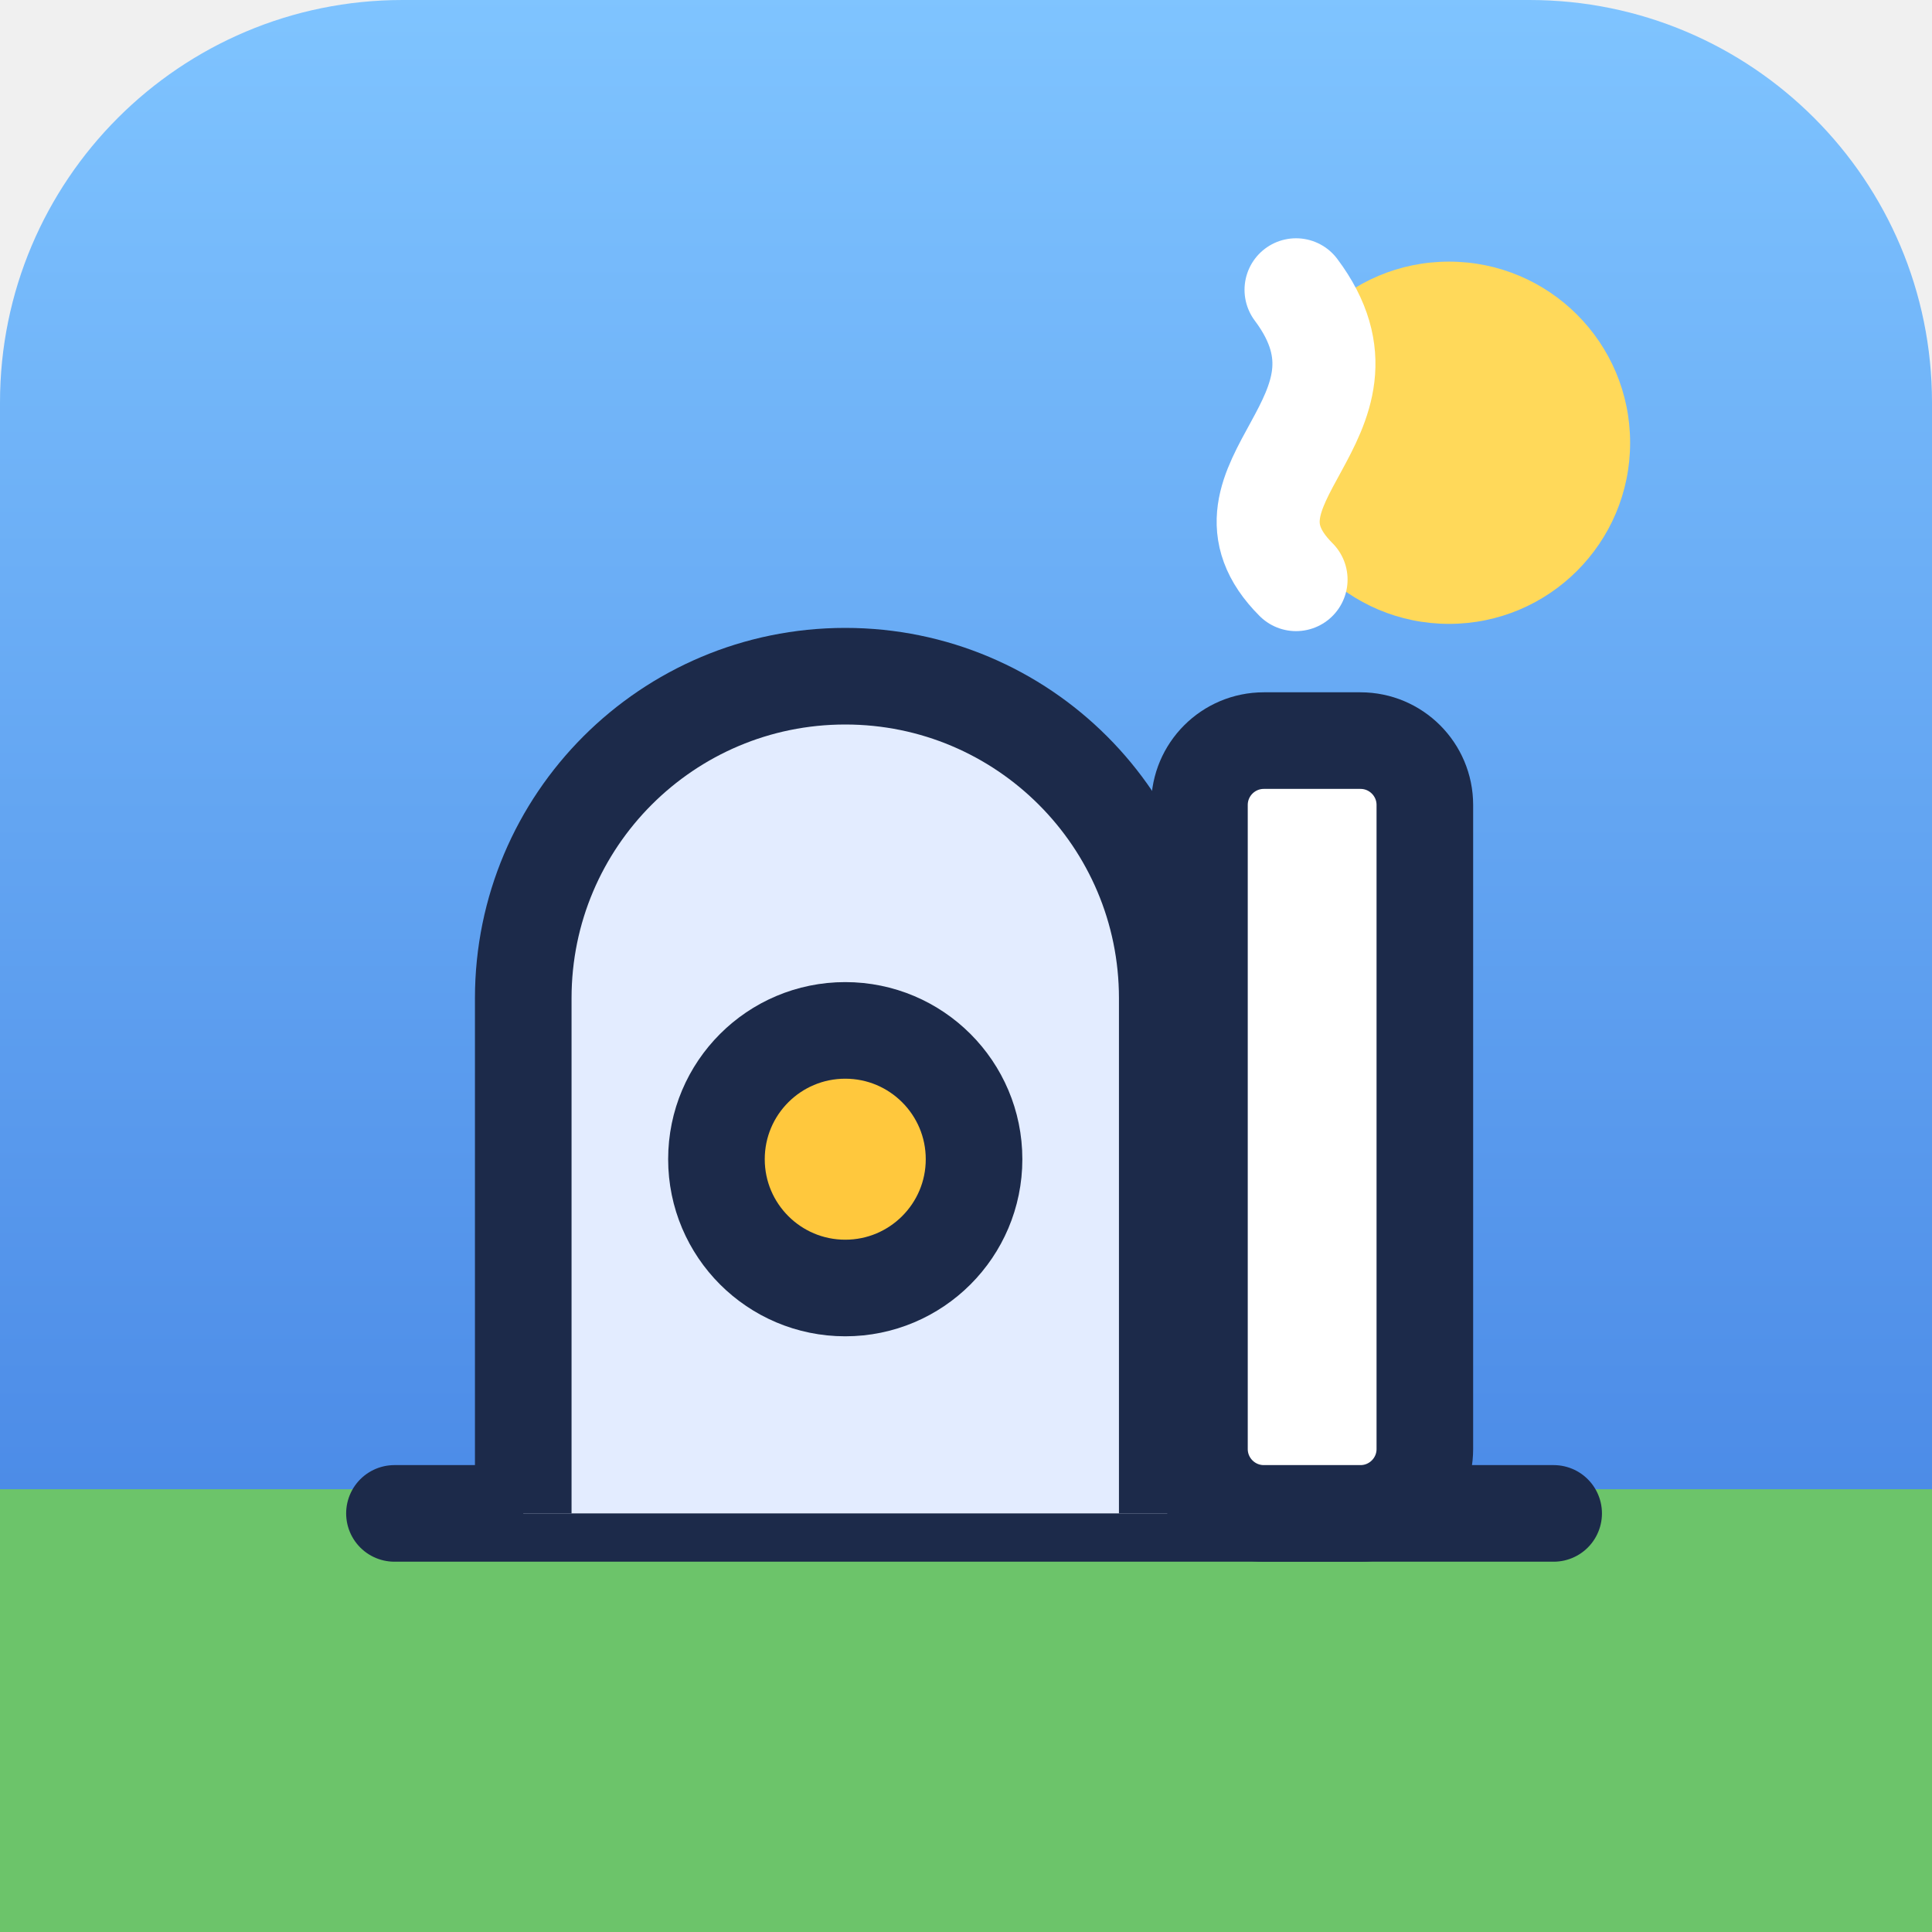
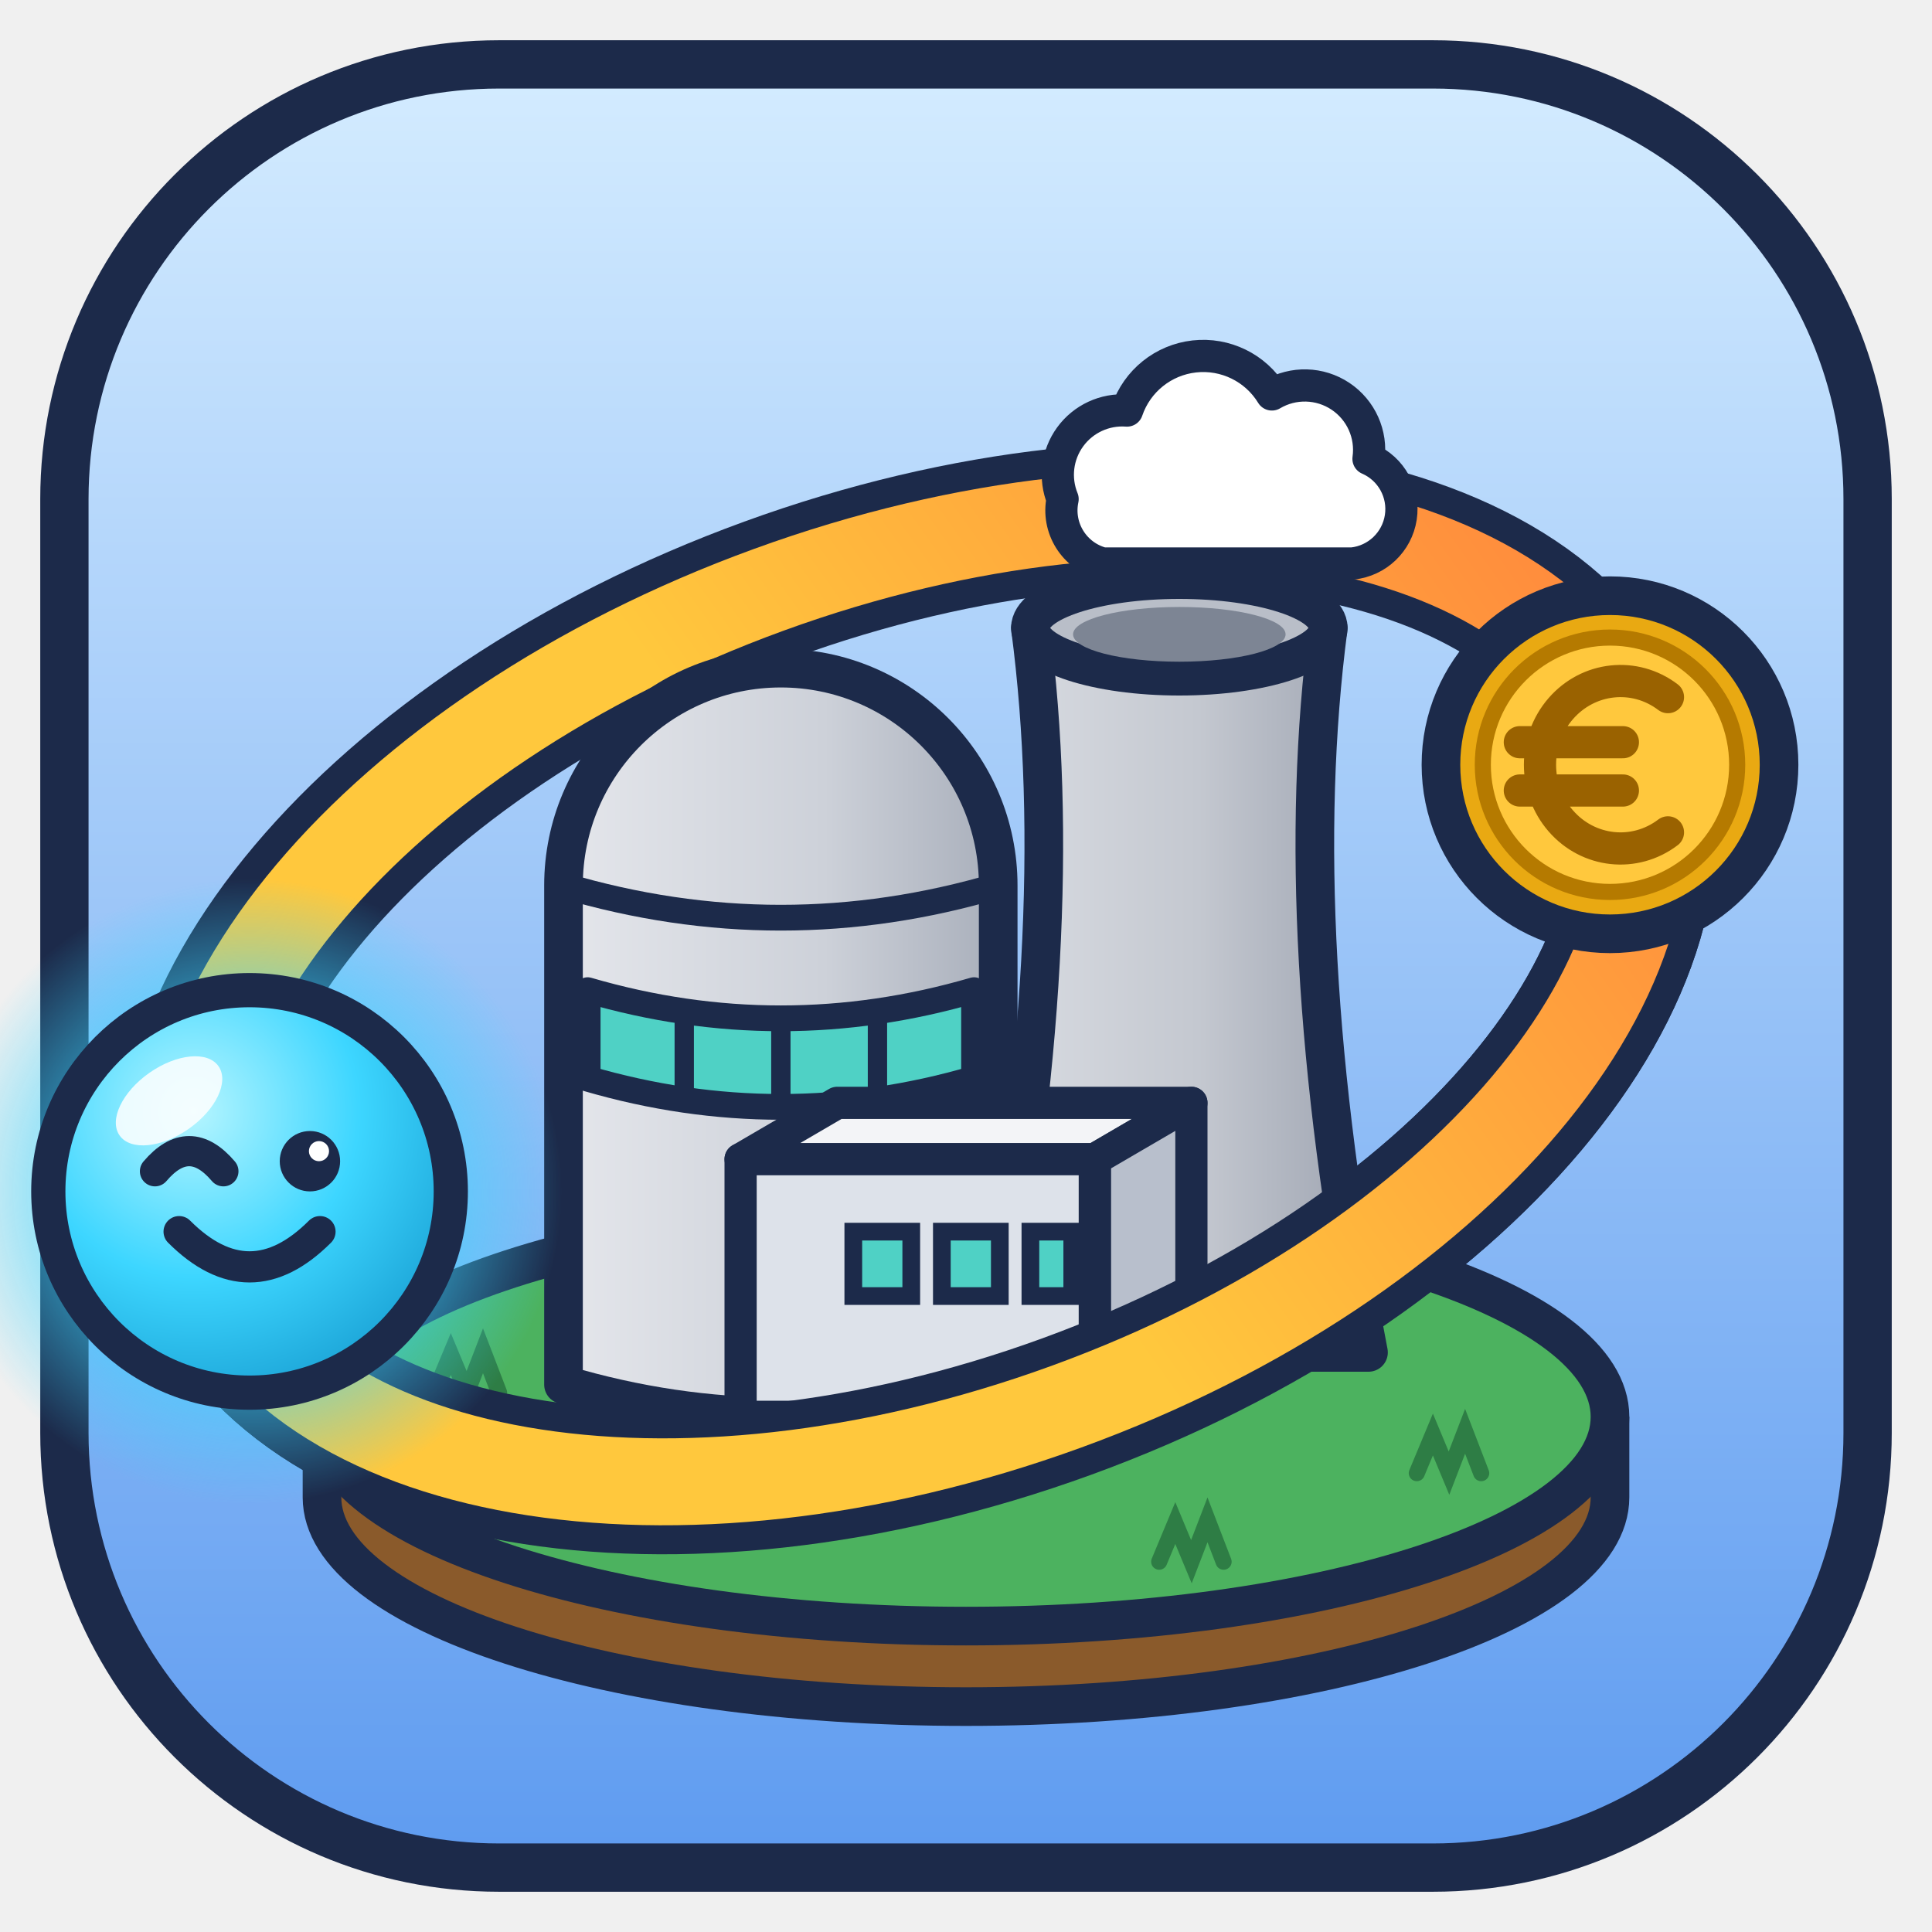
- <svg xmlns="http://www.w3.org/2000/svg" width="1024" height="1024" viewBox="0 0 48 48">
+ <svg xmlns="http://www.w3.org/2000/svg" viewBox="0 0 120 120" width="1024" height="1024">
  <defs>
    <linearGradient id="sky" x1="0" y1="0" x2="0" y2="1">
-       <stop offset="0" stop-color="#7FC4FF" />
-       <stop offset="1" stop-color="#3D7BE0" />
+       <stop offset="0" stop-color="#D4ECFF" />
+       <stop offset="1" stop-color="#5E9BF0" />
    </linearGradient>
+     <linearGradient id="orb" gradientUnits="userSpaceOnUse" x1="14" y1="70" x2="104" y2="45">
+       <stop offset="0" stop-color="#FFC83D" />
+       <stop offset=".45" stop-color="#FFC83D" />
+       <stop offset="1" stop-color="#FF8A3D" />
+     </linearGradient>
+     <linearGradient id="dome" x1="0" y1="0" x2="1" y2="0">
+       <stop offset="0" stop-color="#E4E6EB" />
+       <stop offset=".6" stop-color="#CDD1D9" />
+       <stop offset="1" stop-color="#A9AFBB" />
+     </linearGradient>
+     <linearGradient id="tower" x1="0" y1="0" x2="1" y2="0">
+       <stop offset="0" stop-color="#DADDE3" />
+       <stop offset=".55" stop-color="#C4C8D0" />
+       <stop offset="1" stop-color="#9EA4B1" />
+     </linearGradient>
+     <radialGradient id="nuki" cx=".36" cy=".3" r=".75">
+       <stop offset="0" stop-color="#B5F5FF" />
+       <stop offset=".55" stop-color="#3DD6FF" />
+       <stop offset="1" stop-color="#1BA3D6" />
+     </radialGradient>
+     <radialGradient id="halo">
+       <stop offset=".6" stop-color="#3DD6FF" stop-opacity=".6" />
+       <stop offset="1" stop-color="#3DD6FF" stop-opacity="0" />
+     </radialGradient>
+     <clipPath id="front">
+       <path d="M-10 75 L130 44.5 L130 130 L-10 130 Z" />
+     </clipPath>
  </defs>
-   <rect width="48" height="48" rx="10" fill="url(#sky)" />
-   <circle cx="36" cy="11" r="4.5" fill="#FFD95A" />
-   <rect x="0" y="37" width="48" height="11" fill="#6CC46A" />
-   <g transform="translate(5 4) scale(0.8)">
-     <path d="M34 13 C31 10 37 8 34 4" stroke="#FFFFFF" stroke-width="3.2" fill="none" stroke-linecap="round" />
-     <path d="M6 42 H42" stroke="#1C2A4A" stroke-width="3" stroke-linecap="round" />
-     <path d="M10 42 V26 A10 10 0 0 1 30 26 V42" fill="#E3ECFF" stroke="#1C2A4A" stroke-width="3" stroke-linejoin="round" />
-     <rect x="31" y="18" width="7" height="24" rx="2" fill="#FFFFFF" stroke="#1C2A4A" stroke-width="3" />
-     <circle cx="20" cy="31" r="4" fill="#FFC83D" stroke="#1C2A4A" stroke-width="3" />
+   <rect x="4" y="4" width="112" height="112" rx="27" fill="url(#sky)" stroke="#1C2A4A" stroke-width="3" />
+   <ellipse cx="57" cy="62" rx="47" ry="27" transform="rotate(-20 57 62)" fill="none" stroke="#1C2A4A" stroke-width="9" />
+   <ellipse cx="57" cy="62" rx="47" ry="27" transform="rotate(-20 57 62)" fill="none" stroke="url(#orb)" stroke-width="5.4" />
+   <path d="M20 88 V93 A40 13 0 0 0 100 93 V88" fill="#8A5A2B" stroke="#1C2A4A" stroke-width="2.4" stroke-linejoin="round" />
+   <ellipse cx="60" cy="88" rx="40" ry="13" fill="#4CB25F" stroke="#1C2A4A" stroke-width="2.4" />
+   <path d="M88 91.5l1 -2.4 1 2.4 1 -2.6 1 2.6M27 86.5l1 -2.4 1 2.4 1 -2.6 1 2.6M72 97l1 -2.4 1 2.4 1 -2.6 1 2.6" fill="none" stroke="#2E7D45" stroke-width="1" stroke-linecap="round" />
+   <path d="M64 39 Q66.5 58 61.5 84 L85 84 Q80 58 82.5 39 Z" fill="url(#tower)" stroke="#1C2A4A" stroke-width="2.4" stroke-linejoin="round" />
+   <ellipse cx="73.25" cy="39" rx="9.25" ry="3" fill="#B9BEC8" stroke="#1C2A4A" stroke-width="2.4" />
+   <ellipse cx="73.25" cy="39.4" rx="6.6" ry="1.7" fill="#7D8594" />
+   <path d="M35 55 A13.5 13.5 0 0 1 62 55 L62 86 Q48.5 90 35 86 Z" fill="url(#dome)" stroke="#1C2A4A" stroke-width="2.4" stroke-linejoin="round" />
+   <path d="M35 55 Q48.5 59 62 55" fill="none" stroke="#1C2A4A" stroke-width="1.6" />
+   <path d="M36.5 61.5 Q48.5 65 60.5 61.5 L60.5 67 Q48.5 70.5 36.5 67 Z" fill="#4FD1C5" stroke="#1C2A4A" stroke-width="1.6" stroke-linejoin="round" />
+   <path d="M42.5 63.4v5.2M48.5 64v5.4M54.5 63.4v5.2" stroke="#1C2A4A" stroke-width="1.2" />
+   <path d="M46 72 L68 72 L74 68.5 L52 68.5 Z" fill="#F3F4F7" stroke="#1C2A4A" stroke-width="2" stroke-linejoin="round" />
+   <path d="M68 72 L74 68.5 L74 84 L68 88 Z" fill="#B8BFCC" stroke="#1C2A4A" stroke-width="2" stroke-linejoin="round" />
+   <rect x="46" y="72" width="22" height="16" fill="#DDE2EA" stroke="#1C2A4A" stroke-width="2" stroke-linejoin="round" />
+   <rect x="53" y="76.5" width="3.6" height="4" fill="#4FD1C5" stroke="#1C2A4A" stroke-width="1.1" />
+   <rect x="58.5" y="76.5" width="3.6" height="4" fill="#4FD1C5" stroke="#1C2A4A" stroke-width="1.1" />
+   <rect x="64" y="76.5" width="2.6" height="4" fill="#4FD1C5" stroke="#1C2A4A" stroke-width="1.1" />
+   <path d="M66 31 a4 4 0 0 1 4 -5.5 a5 5 0 0 1 9 -1 a4 4 0 0 1 6 4 a3.4 3.4 0 0 1 -1 6.5 H68.5 a3.4 3.4 0 0 1 -2.5 -4 Z" fill="#fff" stroke="#1C2A4A" stroke-width="2" stroke-linejoin="round" />
+   <g clip-path="url(#front)">
+     <ellipse cx="57" cy="62" rx="47" ry="27" transform="rotate(-20 57 62)" fill="none" stroke="#1C2A4A" stroke-width="9" />
+     <ellipse cx="57" cy="62" rx="47" ry="27" transform="rotate(-20 57 62)" fill="none" stroke="url(#orb)" stroke-width="5.4" />
+   </g>
+   <g transform="translate(-3.25 55.25) scale(0.625)">
+     <circle cx="30" cy="30" r="31" fill="url(#halo)" />
+     <circle cx="30" cy="30" r="20" fill="url(#nuki)" stroke="#1C2A4A" stroke-width="3.4" />
+     <ellipse cx="22" cy="21" rx="6" ry="3.4" transform="rotate(-35 22 21)" fill="#fff" fill-opacity=".85" />
+     <path d="M20.6 28q3.4 -4 6.8 0" fill="none" stroke="#1C2A4A" stroke-width="3" stroke-linecap="round" />
+     <circle cx="36" cy="27" r="3" fill="#1C2A4A" />
+     <circle cx="36.9" cy="26" r="1" fill="#fff" />
+     <path d="M23 34q7 7 14 0" fill="none" stroke="#1C2A4A" stroke-width="3.1" stroke-linecap="round" />
+   </g>
+   <g>
+     <circle cx="100" cy="47.5" r="10.5" fill="#E9A912" stroke="#1C2A4A" stroke-width="2.4" />
+     <circle cx="100" cy="47.5" r="7.9" fill="#FFC83D" stroke="#B57A00" stroke-width="1" />
+     <path d="M103.6 43.3a5 5.2 0 1 0 0 8.4M94.4 46.1h6.4M94.4 49.1h6.4" fill="none" stroke="#9A6200" stroke-width="2" stroke-linecap="round" />
  </g>
</svg>
